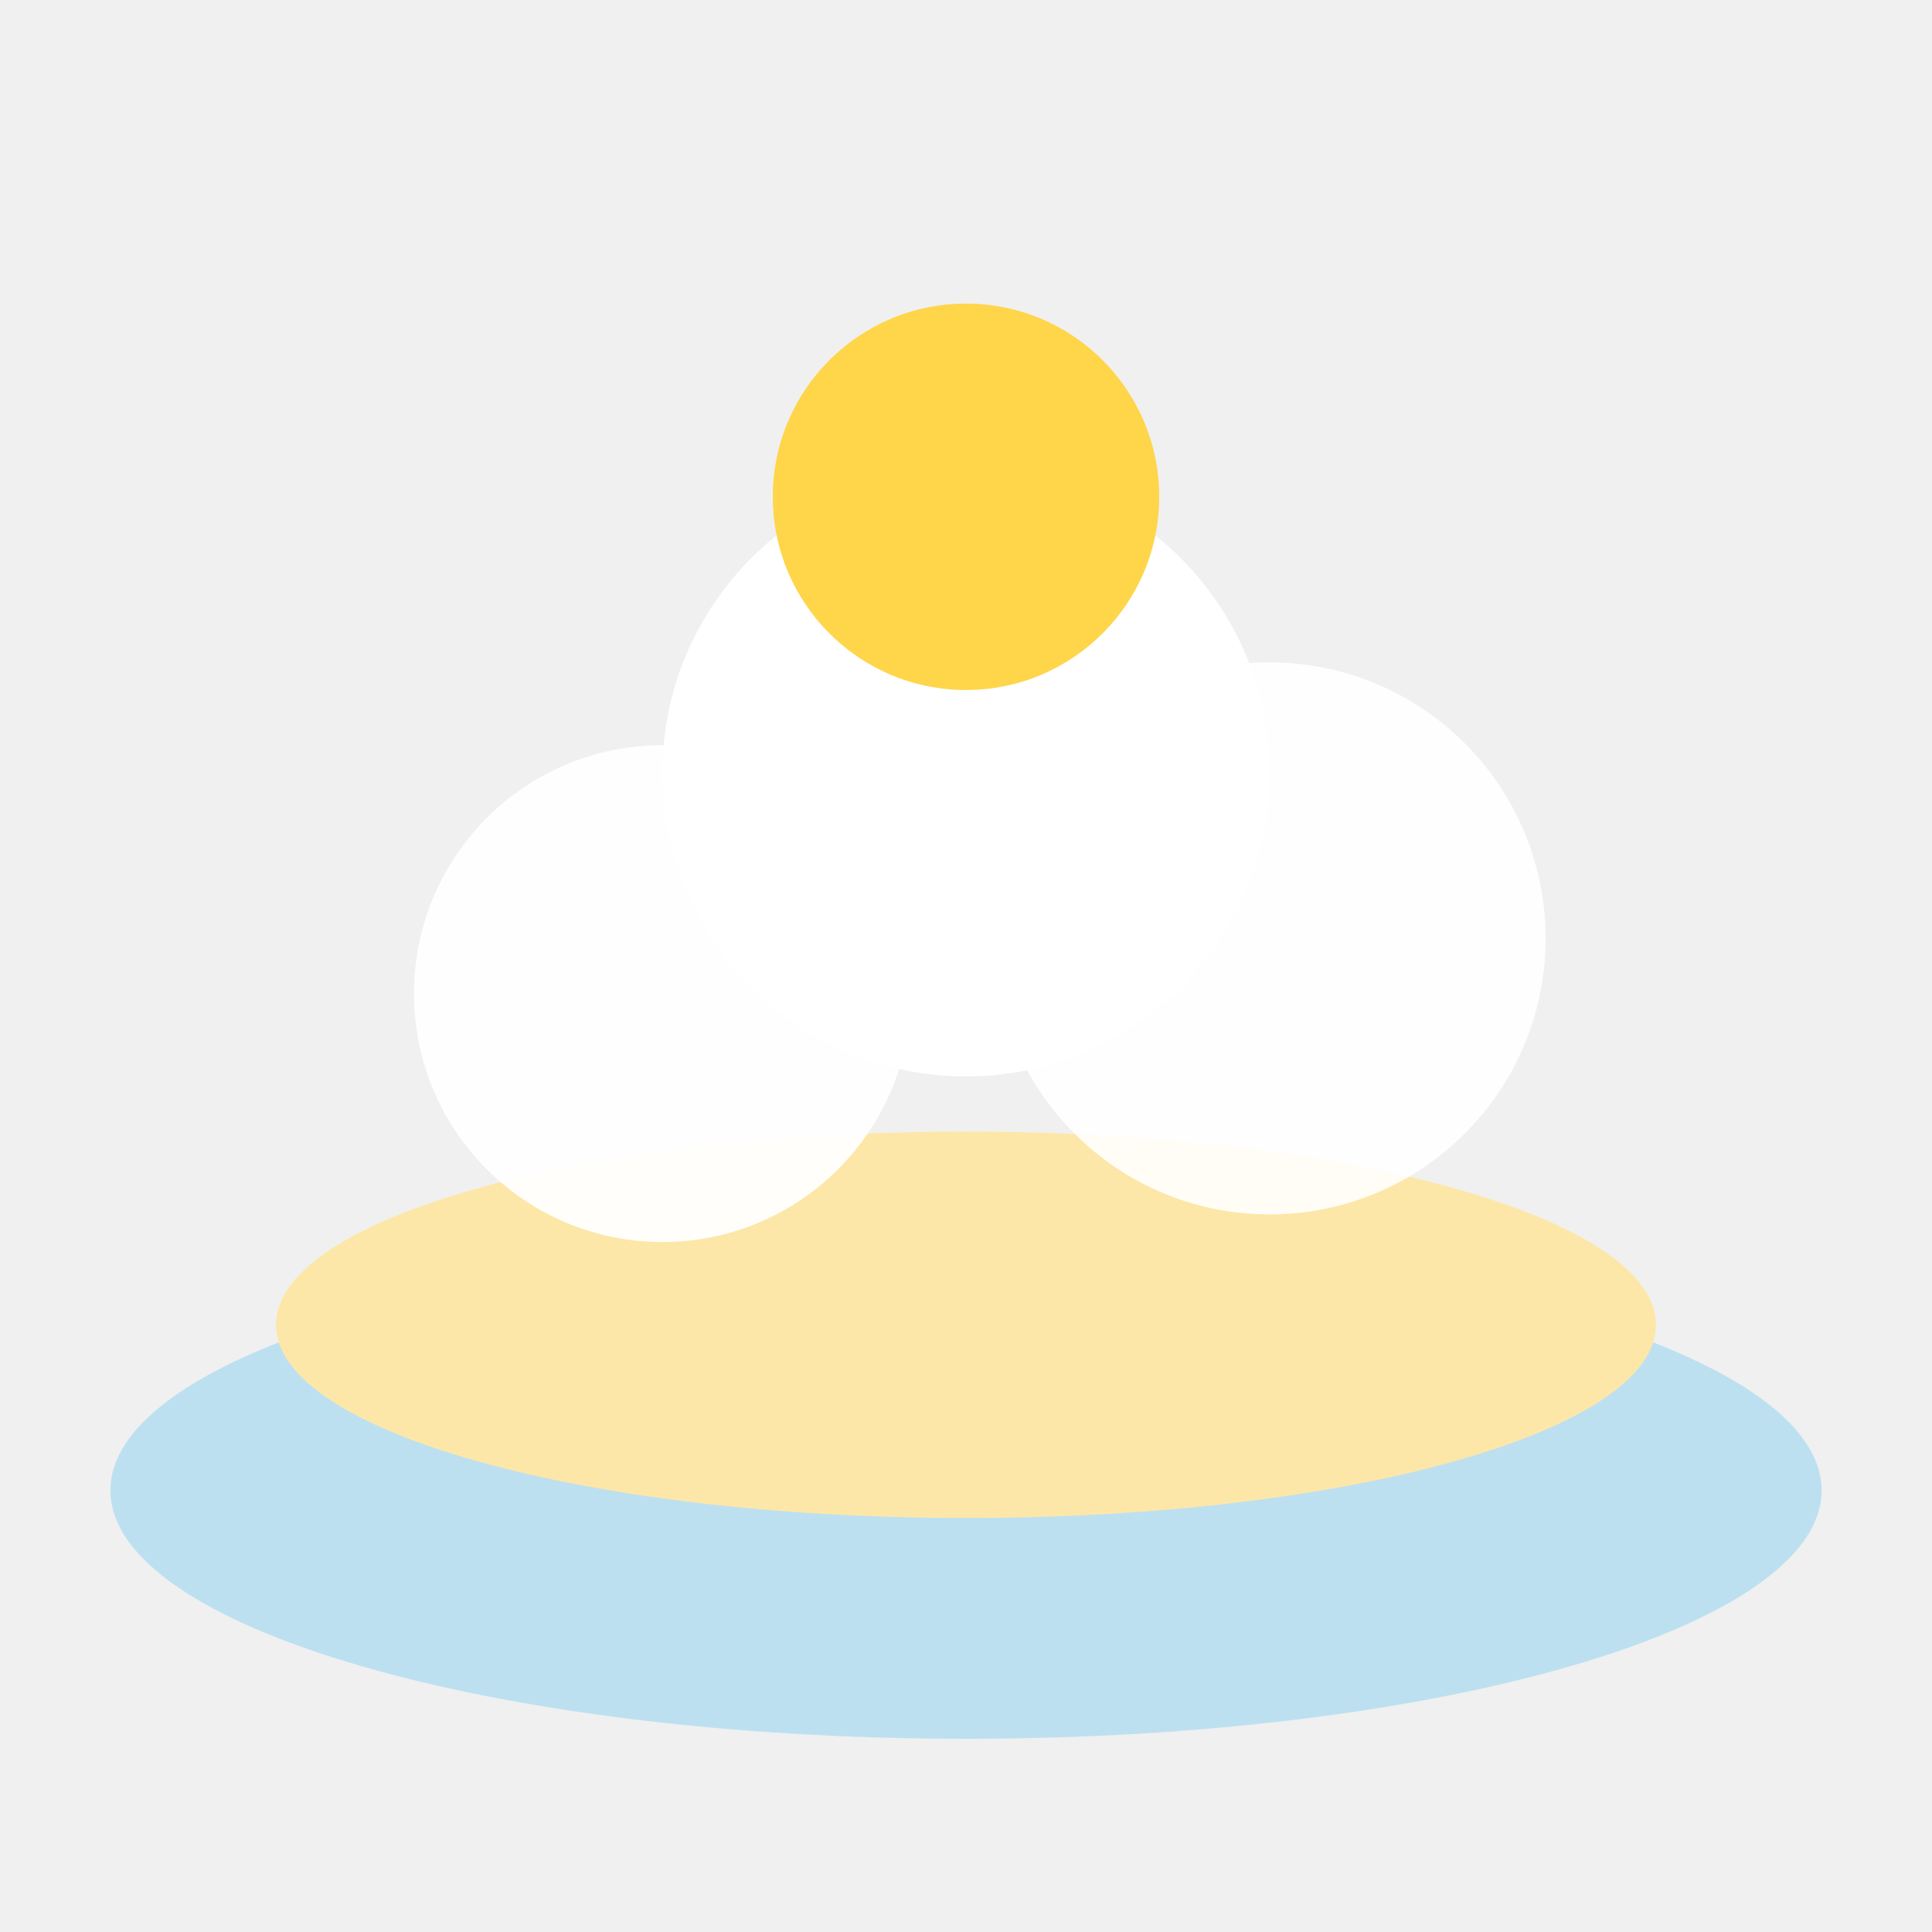
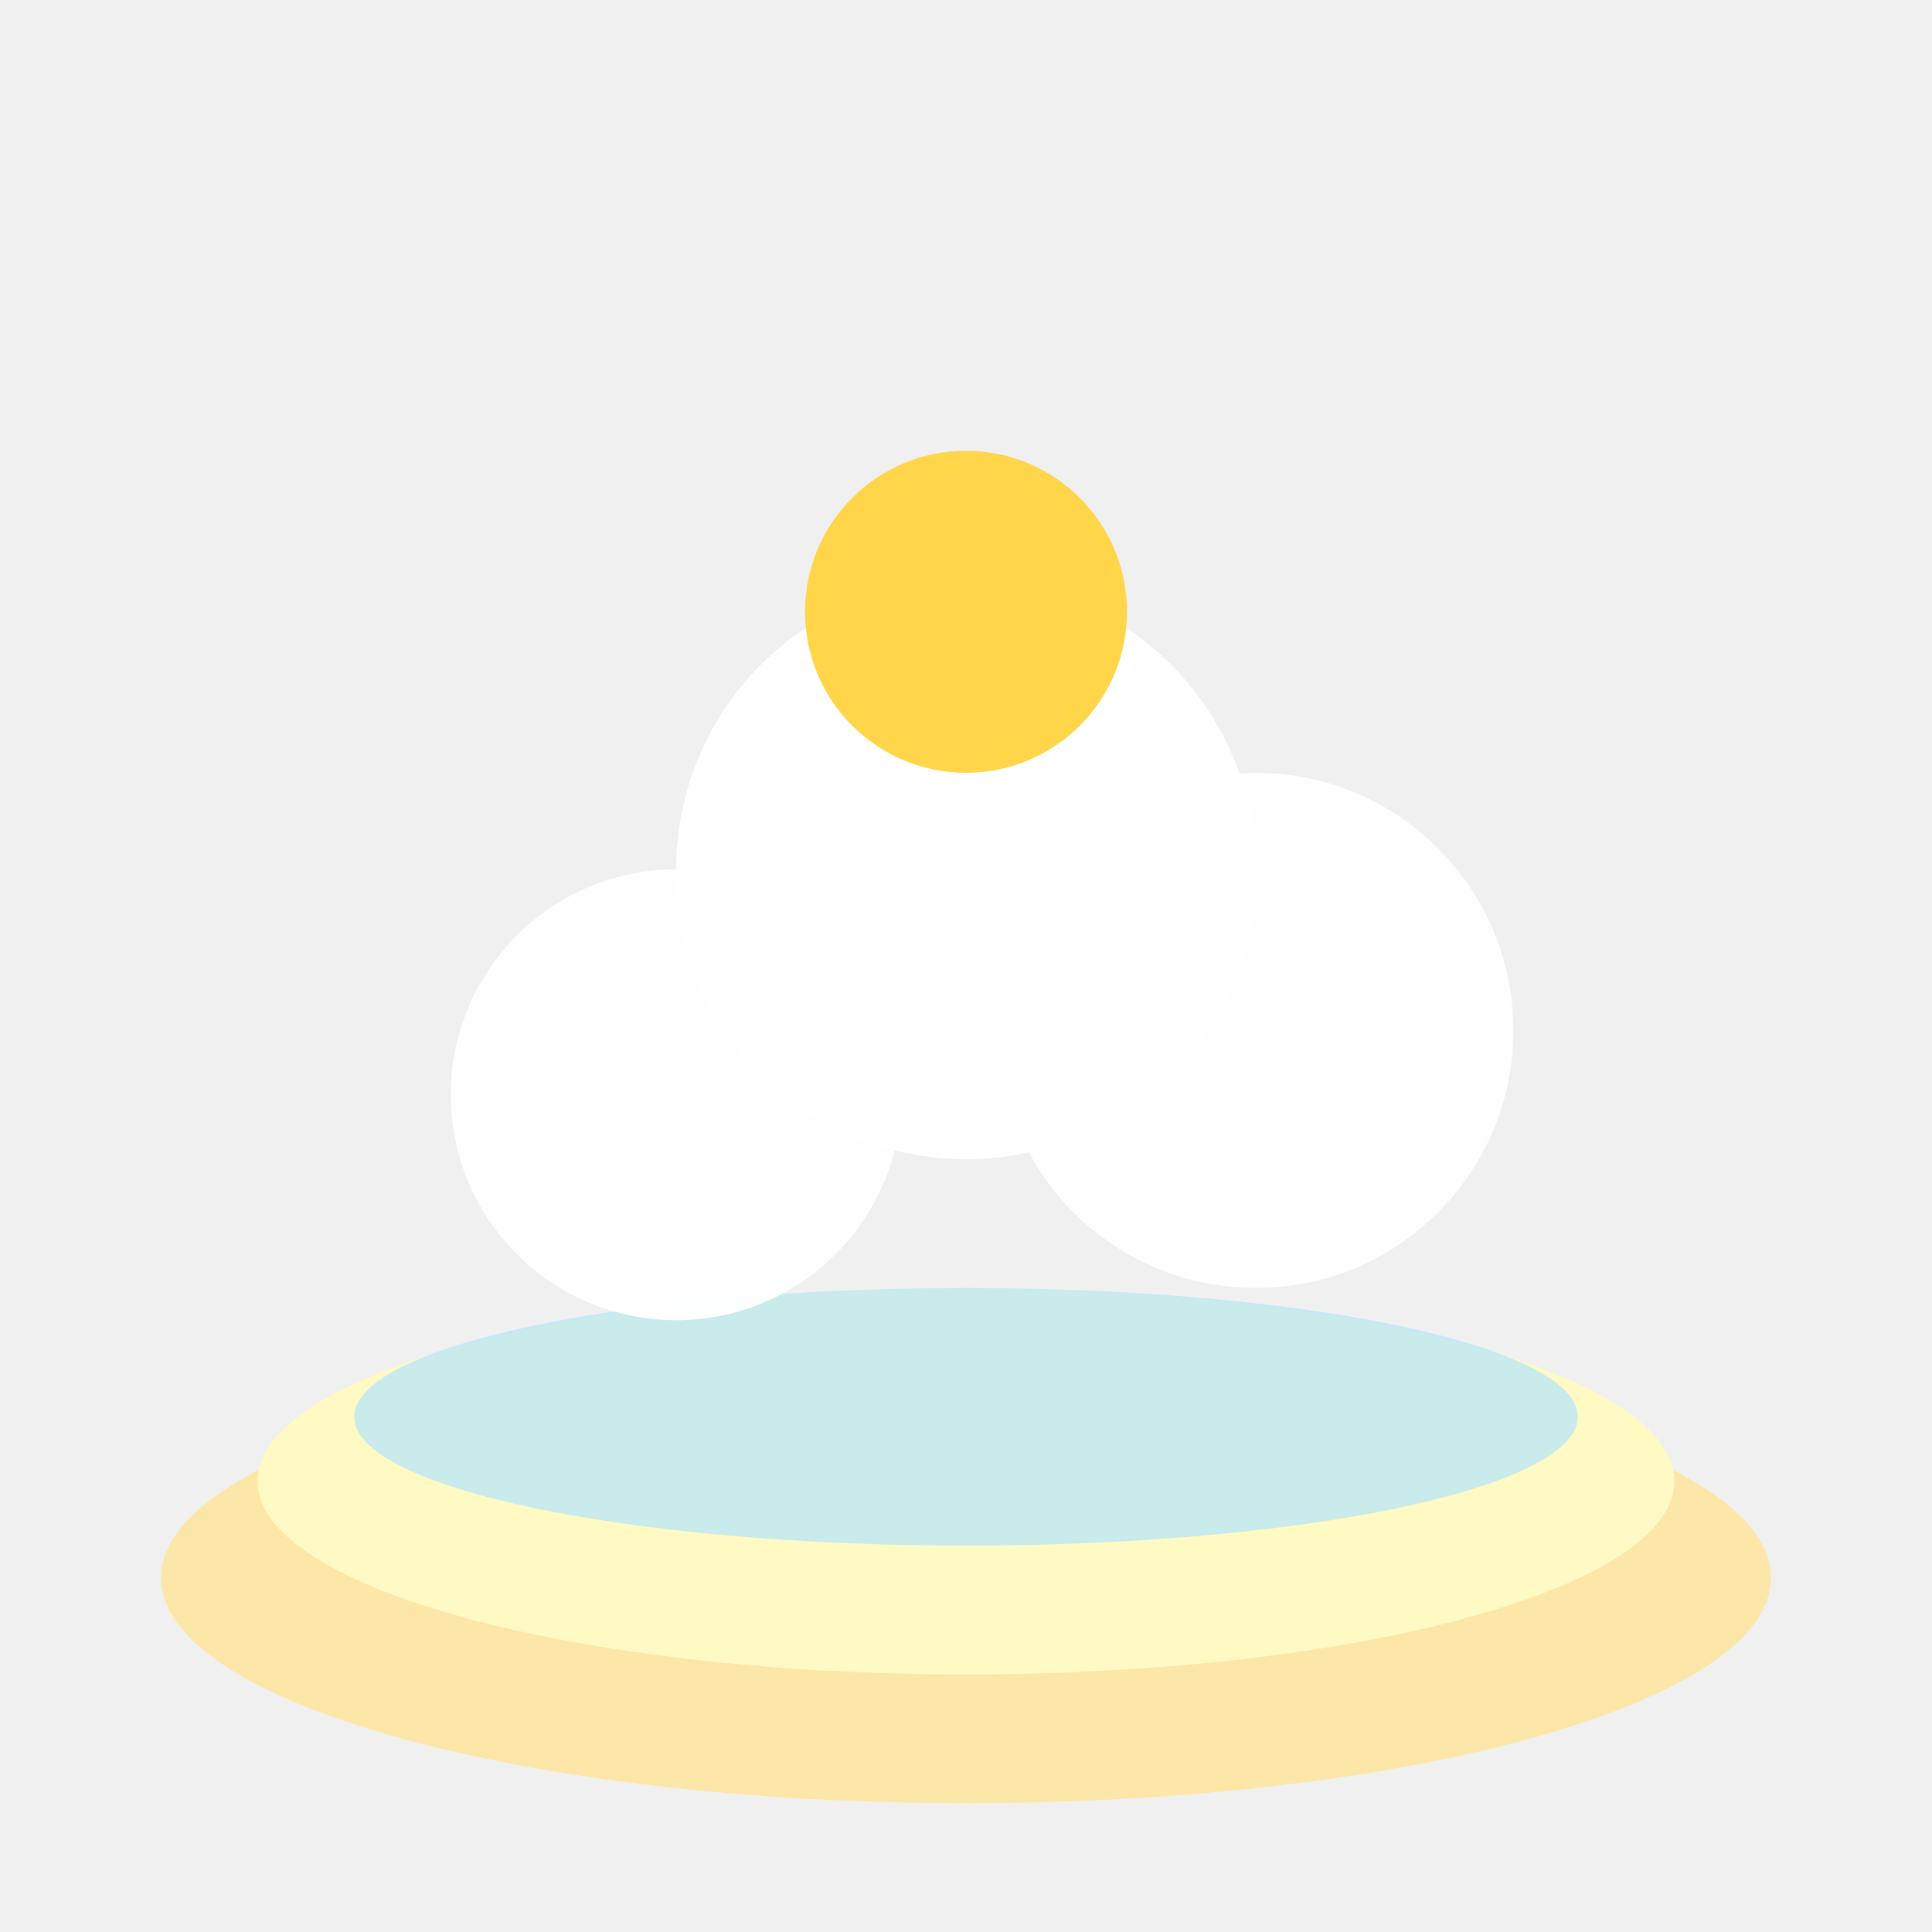
- <svg xmlns="http://www.w3.org/2000/svg" viewBox="0 0 140 140">
-   <ellipse cx="70" cy="108" rx="62" ry="18" fill="#5EC4F0" opacity="0.35" />
-   <ellipse cx="70" cy="96" rx="50" ry="14" fill="#FDE7A8" />
-   <circle cx="48" cy="72" r="18" fill="#fff" opacity="0.95" />
-   <circle cx="92" cy="68" r="20" fill="#fff" opacity="0.9" />
-   <circle cx="70" cy="56" r="22" fill="#fff" />
-   <circle cx="70" cy="36" r="14" fill="#FFD54A" />
+ <svg xmlns="http://www.w3.org/2000/svg" viewBox="0 0 120 120">
+   <ellipse cx="60" cy="98" rx="50" ry="14" fill="#FDE7A8" />
+   <ellipse cx="60" cy="92" rx="44" ry="12" fill="#FFF9C4" />
+   <ellipse cx="60" cy="88" rx="38" ry="8" fill="#B3E5FC" opacity="0.7" />
+   <circle cx="42" cy="68" r="14" fill="#fff" opacity="0.95" />
+   <circle cx="78" cy="64" r="16" fill="#fff" opacity="0.9" />
+   <circle cx="60" cy="54" r="18" fill="#fff" />
+   <circle cx="60" cy="38" r="10" fill="#FFD54A" />
</svg>
